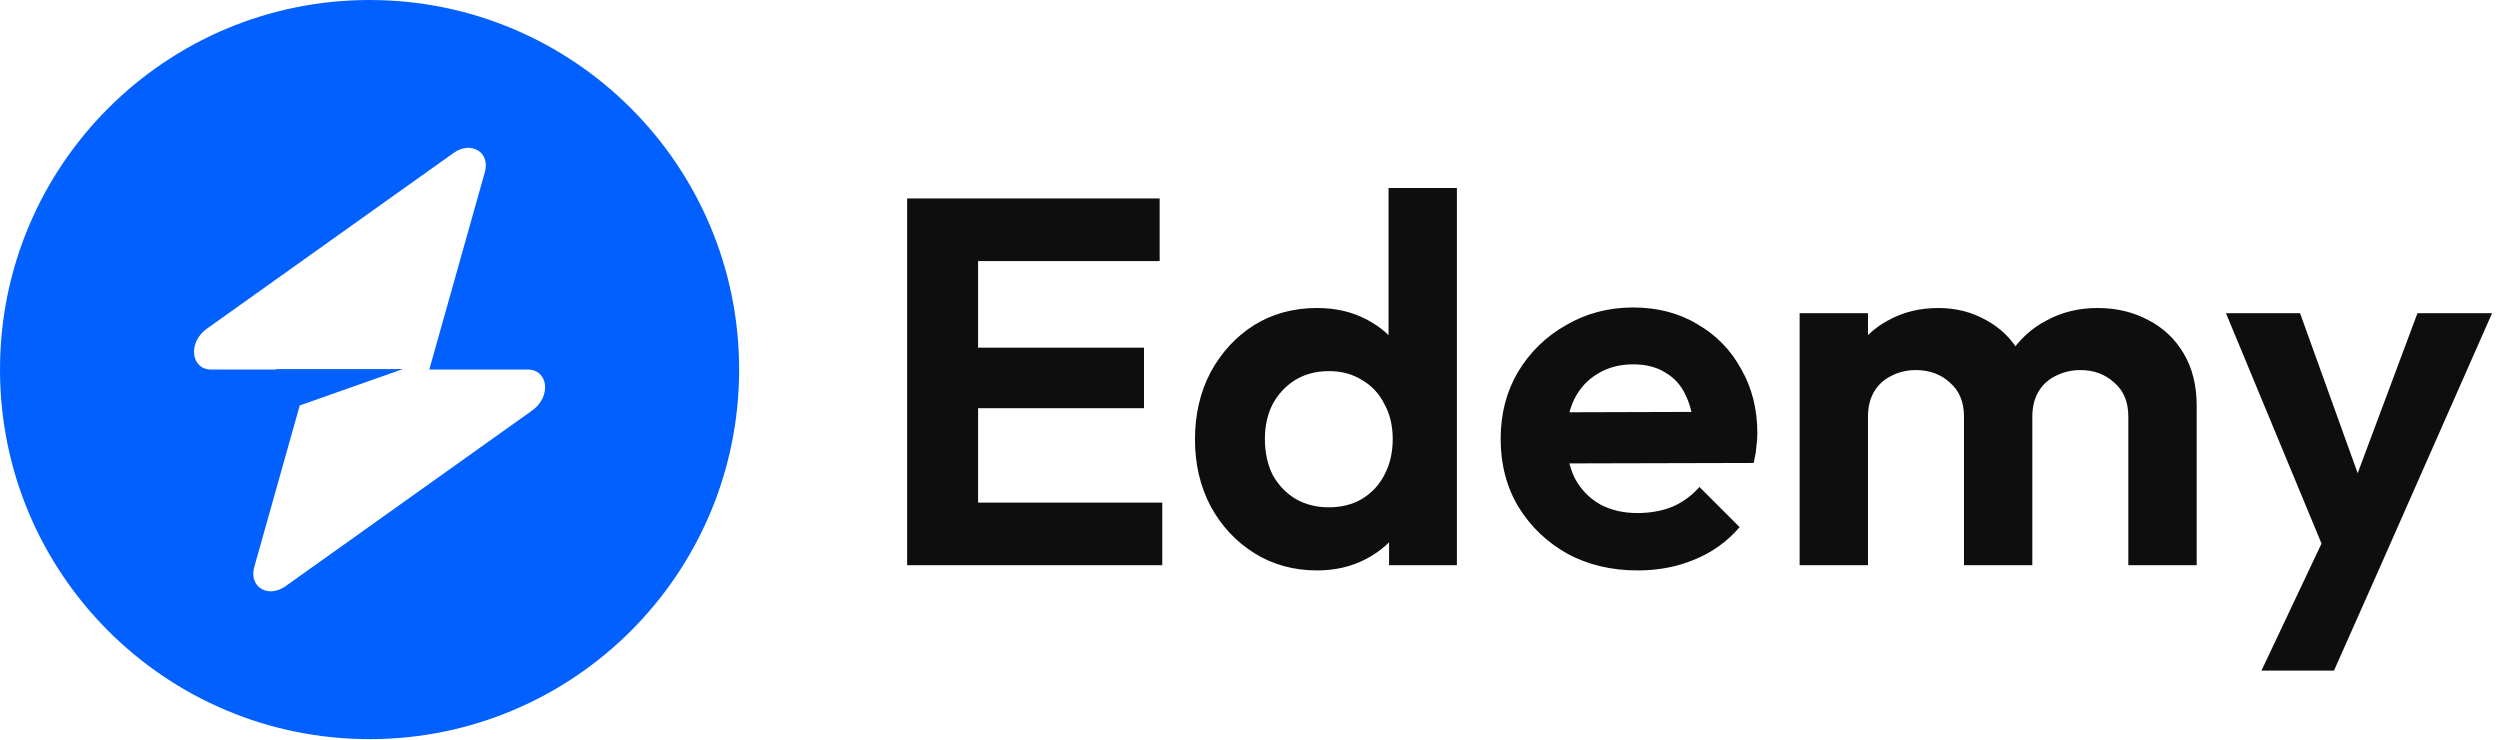
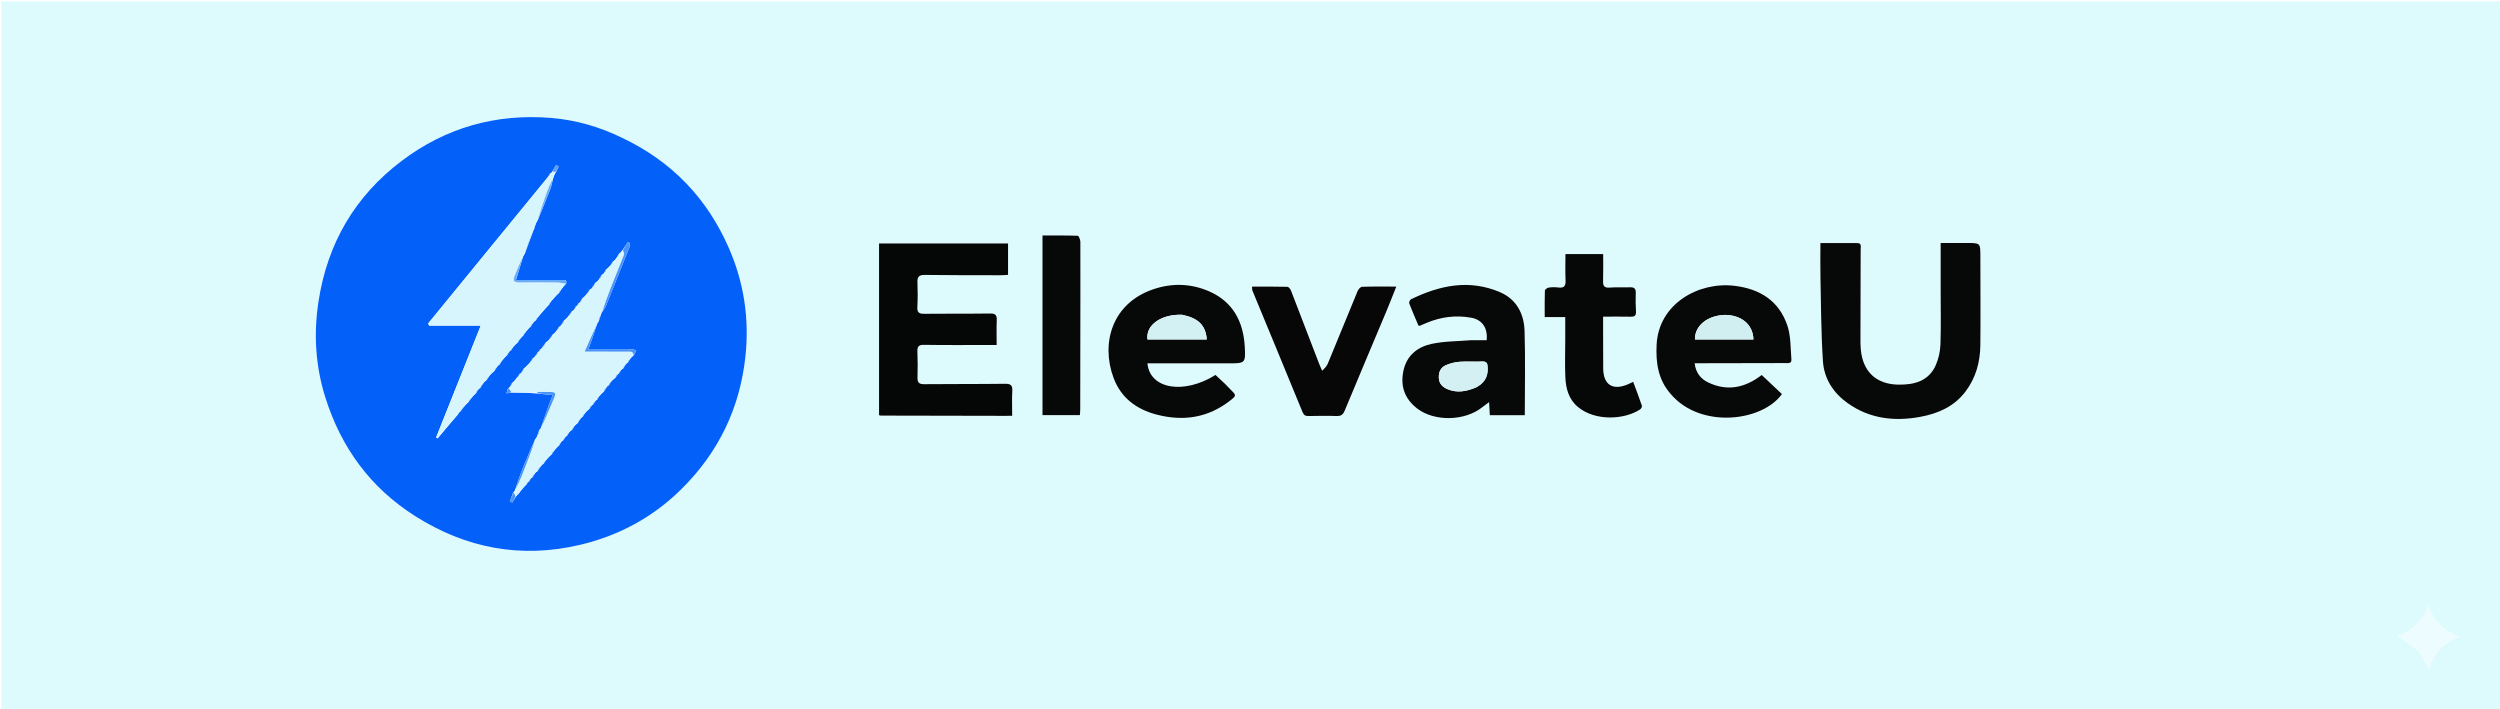
- <svg xmlns="http://www.w3.org/2000/svg" width="115" height="34" viewBox="0 0 115 34" fill="none">
-   <path fill-rule="evenodd" clip-rule="evenodd" d="M17 34C26.389 34 34 26.389 34 17C34 7.611 26.389 0 17 0C7.611 0 0 7.611 0 17C0 26.389 7.611 34 17 34ZM22.303 7.919C22.562 7.002 21.672 6.46 20.859 7.039L9.514 15.121C8.633 15.749 8.771 17 9.722 17H12.71V16.977H18.532L13.788 18.651L11.697 26.081C11.438 26.998 12.328 27.54 13.141 26.961L24.486 18.879C25.367 18.251 25.229 17 24.278 17H19.747L22.303 7.919Z" fill="#0260FF" />
-   <path d="M41.728 26V9.128H44.992V26H41.728ZM44.128 26V23.12H53.464V26H44.128ZM44.128 18.776V15.992H52.624V18.776H44.128ZM44.128 12.008V9.128H53.344V12.008H44.128ZM60.585 26.24C59.513 26.24 58.553 25.976 57.705 25.448C56.857 24.92 56.185 24.2 55.689 23.288C55.209 22.376 54.969 21.352 54.969 20.216C54.969 19.064 55.209 18.032 55.689 17.12C56.185 16.208 56.849 15.488 57.681 14.96C58.529 14.432 59.497 14.168 60.585 14.168C61.417 14.168 62.161 14.336 62.817 14.672C63.489 15.008 64.025 15.48 64.425 16.088C64.841 16.68 65.065 17.352 65.097 18.104V22.232C65.065 22.984 64.849 23.664 64.449 24.272C64.049 24.88 63.513 25.36 62.841 25.712C62.169 26.064 61.417 26.24 60.585 26.24ZM61.113 23.336C61.705 23.336 62.217 23.208 62.649 22.952C63.097 22.68 63.441 22.312 63.681 21.848C63.937 21.368 64.065 20.816 64.065 20.192C64.065 19.584 63.937 19.048 63.681 18.584C63.441 18.104 63.097 17.736 62.649 17.48C62.217 17.208 61.713 17.072 61.137 17.072C60.545 17.072 60.025 17.208 59.577 17.48C59.145 17.752 58.801 18.12 58.545 18.584C58.305 19.048 58.185 19.584 58.185 20.192C58.185 20.816 58.305 21.368 58.545 21.848C58.801 22.312 59.153 22.68 59.601 22.952C60.049 23.208 60.553 23.336 61.113 23.336ZM67.017 26H63.897V22.88L64.401 20.048L63.873 17.264V8.648H67.017V26ZM75.342 26.24C74.126 26.24 73.046 25.984 72.102 25.472C71.158 24.944 70.406 24.224 69.846 23.312C69.302 22.4 69.03 21.36 69.03 20.192C69.03 19.04 69.294 18.016 69.822 17.12C70.366 16.208 71.102 15.488 72.03 14.96C72.958 14.416 73.99 14.144 75.126 14.144C76.246 14.144 77.23 14.4 78.078 14.912C78.942 15.408 79.614 16.096 80.094 16.976C80.59 17.84 80.838 18.824 80.838 19.928C80.838 20.136 80.822 20.352 80.79 20.576C80.774 20.784 80.734 21.024 80.67 21.296L70.926 21.32V18.968L79.206 18.944L77.934 19.928C77.902 19.24 77.774 18.664 77.55 18.2C77.342 17.736 77.03 17.384 76.614 17.144C76.214 16.888 75.718 16.76 75.126 16.76C74.502 16.76 73.958 16.904 73.494 17.192C73.03 17.464 72.67 17.856 72.414 18.368C72.174 18.864 72.054 19.456 72.054 20.144C72.054 20.848 72.182 21.464 72.438 21.992C72.71 22.504 73.094 22.904 73.59 23.192C74.086 23.464 74.662 23.6 75.318 23.6C75.91 23.6 76.446 23.504 76.926 23.312C77.406 23.104 77.822 22.8 78.174 22.4L80.022 24.248C79.462 24.904 78.774 25.4 77.958 25.736C77.158 26.072 76.286 26.24 75.342 26.24ZM82.783 26V14.408H85.927V26H82.783ZM90.343 26V19.16C90.343 18.488 90.127 17.968 89.695 17.6C89.279 17.216 88.759 17.024 88.135 17.024C87.719 17.024 87.343 17.112 87.007 17.288C86.671 17.448 86.407 17.688 86.215 18.008C86.023 18.328 85.927 18.712 85.927 19.16L84.703 18.56C84.703 17.664 84.895 16.888 85.279 16.232C85.679 15.576 86.215 15.072 86.887 14.72C87.559 14.352 88.319 14.168 89.167 14.168C89.967 14.168 90.695 14.352 91.351 14.72C92.007 15.072 92.527 15.576 92.911 16.232C93.295 16.872 93.487 17.648 93.487 18.56V26H90.343ZM97.903 26V19.16C97.903 18.488 97.687 17.968 97.255 17.6C96.839 17.216 96.319 17.024 95.695 17.024C95.295 17.024 94.919 17.112 94.567 17.288C94.231 17.448 93.967 17.688 93.775 18.008C93.583 18.328 93.487 18.712 93.487 19.16L91.687 18.728C91.751 17.8 91.999 17 92.431 16.328C92.863 15.64 93.431 15.112 94.135 14.744C94.839 14.36 95.623 14.168 96.487 14.168C97.351 14.168 98.127 14.352 98.815 14.72C99.503 15.072 100.047 15.584 100.447 16.256C100.847 16.928 101.047 17.728 101.047 18.656V26H97.903ZM107.243 26.096L102.395 14.408H105.803L109.019 23.336H107.867L111.203 14.408H114.635L109.475 26.096H107.243ZM104.027 30.848L107.555 23.384L109.475 26.096L107.363 30.848H104.027Z" fill="#0E0E0E" />
+ <svg xmlns="http://www.w3.org/2000/svg" version="1.1" id="Layer_1" x="0px" y="0px" width="100%" viewBox="0 0 1920 544" enable-background="new 0 0 1920 544" xml:space="preserve">
+   <path fill="#DDFAFD" opacity="1" stroke="none" d=" M1400,545   C933.333,545 467.167,545 1,545   C1,363.667 1,182.333 1,1   C641,1 1281,1 1921,1   C1921,182.333 1921,363.667 1921,545   C1747.5,545 1574,545 1400,545  M477.732,105.834   C460.53,97.37 442.267,92.123 423.29,90.566   C380.991,87.095 342.391,97.933 308.45,123.586   C272.539,150.728 251.485,186.869 244.615,231.426   C240.737,256.571 242.281,281.274 249.914,305.436   C262.06,343.885 284.588,374.713 318.899,396.413   C357.998,421.141 400.086,429.136 445.388,418.459   C475.047,411.469 500.967,397.548 522.755,376.21   C551.792,347.772 568.485,313.167 572.595,272.82   C575.477,244.526 571.324,217.008 559.927,190.831   C543.26,152.55 516.23,124.127 477.732,105.834  M766.422,319.358   C770,319.358 773.577,319.358 777.354,319.358   C777.354,312.363 777.083,306.36 777.444,300.395   C777.708,296.026 776.395,294.681 771.908,294.74   C751.248,295.016 730.581,294.837 709.919,295.049   C706.024,295.089 704.526,293.978 704.652,289.995   C704.863,283.337 704.822,276.66 704.581,270.002   C704.443,266.194 705.483,264.777 709.641,264.841   C726.301,265.099 742.968,264.953 759.632,264.956   C761.409,264.957 763.185,264.956 765.444,264.956   C765.444,258.177 765.257,252.034 765.512,245.909   C765.672,242.068 764.568,240.709 760.479,240.768   C743.652,241.011 726.817,240.77 709.989,240.99   C705.957,241.043 704.29,240.115 704.531,235.785   C704.882,229.471 704.878,223.115 704.601,216.796   C704.408,212.392 705.992,211.089 710.357,211.148   C729.684,211.409 749.017,211.355 768.347,211.386   C770.283,211.39 772.22,211.198 774.184,211.095   C774.184,202.786 774.184,195.031 774.184,186.961   C741.02,186.961 708.143,186.961 675.112,186.961   C675.112,231.19 675.112,275.059 675.112,318.823   C675.823,319.018 676.14,319.18 676.457,319.181   C706.119,319.25 735.781,319.307 766.422,319.358  M1490.423,223.5   C1490.422,237.158 1490.746,250.829 1490.259,264.47   C1490.069,269.812 1488.861,275.439 1486.723,280.327   C1481.257,292.817 1470,295.603 1457.789,295.388   C1440.841,295.089 1430.607,285.29 1429.112,268.414   C1428.76,264.442 1428.844,260.425 1428.851,256.429   C1428.889,234.776 1428.985,213.122 1428.997,191.468   C1428.998,189.519 1429.953,186.7 1426.398,186.679   C1417.105,186.623 1407.812,186.66 1398.075,186.66   C1398.075,195.947 1397.916,204.592 1398.107,213.229   C1398.581,234.666 1398.585,256.141 1400.016,277.518   C1400.904,290.778 1407.924,301.694 1418.851,309.509   C1435.874,321.685 1454.988,323.847 1475.026,320.095   C1488.587,317.556 1500.765,312.214 1509.426,300.814   C1517.483,290.21 1520.793,277.954 1520.922,264.9   C1521.145,242.249 1520.935,219.594 1520.931,196.94   C1520.929,186.577 1520.956,186.588 1510.374,186.625   C1503.797,186.648 1497.219,186.629 1490.423,186.629   C1490.423,199.202 1490.423,210.851 1490.423,223.5  M940.252,294.241   C937.968,292.116 935.683,289.992 933.494,287.956   C909.199,303.153 883.056,298.879 881.234,279.036   C883.235,279.036 885.185,279.035 887.135,279.036   C905.967,279.046 924.8,279.08 943.632,279.057   C956.294,279.042 956.695,278.983 955.99,266.289   C954.916,246.946 946.846,231.575 928.308,223.611   C914.521,217.689 900.226,217.281 885.891,222.091   C853.948,232.811 845.298,263.673 855.241,290.289   C860.945,305.556 872.743,314.359 888.341,318.424   C908.891,323.78 927.836,320.869 944.778,307.637   C949.73,303.769 949.615,303.639 944.941,299.027   C943.52,297.625 942.152,296.168 940.252,294.241  M1283.444,303.054   C1305.981,329.489 1353.268,323.894 1368.536,302.658   C1363.365,297.775 1358.136,292.837 1353.005,287.992   C1339.866,298.096 1326.279,300.603 1311.861,293.701   C1306.354,291.064 1302.308,286.392 1301.503,278.97   C1304.149,278.97 1306.262,278.973 1308.375,278.969   C1329.19,278.935 1350.006,278.914 1370.821,278.844   C1373.012,278.836 1376.125,279.558 1375.801,275.833   C1375.056,267.271 1375.433,258.261 1372.786,250.286   C1366.431,231.147 1351.812,221.865 1332.034,219.491   C1304.459,216.18 1273.803,233.315 1272.269,264.762   C1271.596,278.55 1273.364,291.637 1283.444,303.054  M1129.479,261.261   C1119.402,262.128 1109.105,261.992 1099.308,264.135   C1088.859,266.42 1080.614,272.714 1077.976,284.105   C1075.187,296.148 1078.584,306.187 1088.363,313.727   C1101.667,323.985 1125.134,323.407 1138.334,312.784   C1139.771,311.628 1141.286,310.57 1143.618,308.83   C1143.852,313.075 1144.01,315.96 1144.172,318.889   C1153.504,318.889 1162.408,318.889 1171.048,318.889   C1171.048,297.039 1171.523,275.578 1170.872,254.151   C1170.476,241.108 1164.713,229.898 1152.237,224.495   C1128.638,214.276 1105.76,219.012 1083.609,229.87   C1082.801,230.266 1081.971,232.233 1082.279,233.034   C1084.516,238.857 1087.042,244.568 1089.37,250.06   C1090.017,250.174 1090.21,250.274 1090.339,250.221   C1092.157,249.465 1093.962,248.677 1095.78,247.919   C1106.797,243.325 1118.217,241.885 1129.961,244.027   C1138.335,245.554 1142.735,251.94 1141.743,261.261   C1138.04,261.261 1134.255,261.261 1129.479,261.261  M1015.214,284.378   C1014.506,282.7 1013.75,281.04 1013.097,279.341   C1005.906,260.608 998.759,241.857 991.487,223.155   C991.022,221.96 989.648,220.284 988.661,220.259   C979.735,220.033 970.801,220.127 961.555,220.127   C961.677,221.586 961.55,222.448 961.836,223.14   C974.671,254.232 987.596,285.287 1000.31,316.428   C1001.366,319.014 1002.628,319.551 1005.051,319.51   C1012.212,319.387 1019.384,319.248 1026.537,319.509   C1029.934,319.632 1031.474,318.413 1032.752,315.334   C1043.379,289.732 1054.204,264.212 1064.923,238.647   C1067.382,232.783 1069.663,226.843 1072.363,220.094   C1062.981,220.094 1054.534,219.955 1046.101,220.248   C1044.881,220.29 1043.212,222.183 1042.629,223.585   C1034.935,242.108 1027.447,260.718 1019.755,279.242   C1018.864,281.387 1017.062,283.154 1015.214,284.378  M1202.101,261.501   C1202.095,270.824 1201.764,280.161 1202.178,289.466   C1202.568,298.219 1204.547,306.482 1211.88,312.584   C1225.081,323.568 1247.482,322.433 1259.663,314.39   C1260.424,313.888 1261.234,312.334 1260.992,311.619   C1258.938,305.562 1256.644,299.586 1254.295,293.245   C1252.401,294.13 1251.113,294.803 1249.773,295.345   C1238.247,300.005 1231.311,295.292 1231.265,282.781   C1231.233,274.29 1231.213,265.8 1231.196,257.309   C1231.187,252.714 1231.194,248.119 1231.194,243.195   C1238.735,243.195 1245.53,243.103 1252.32,243.238   C1255.214,243.296 1256.614,242.542 1256.431,239.317   C1256.159,234.502 1256.103,229.659 1256.269,224.839   C1256.386,221.415 1254.831,220.533 1251.75,220.636   C1246.594,220.807 1241.406,220.446 1236.276,220.86   C1232.189,221.189 1231.04,219.717 1231.17,215.842   C1231.402,208.904 1231.235,201.952 1231.235,195.119   C1221.185,195.119 1211.848,195.119 1202.257,195.119   C1202.257,202.176 1202.03,208.664 1202.338,215.127   C1202.54,219.344 1201.489,221.414 1196.866,220.796   C1194.413,220.469 1191.845,220.5 1189.398,220.854   C1188.288,221.015 1186.497,222.324 1186.465,223.165   C1186.221,229.736 1186.33,236.321 1186.33,243.503   C1191.979,243.503 1196.871,243.503 1202.108,243.503   C1202.108,249.579 1202.108,255.04 1202.101,261.501  M800.628,207.5   C800.628,244.568 800.628,281.636 800.628,318.841   C810.569,318.841 819.824,318.841 829.323,318.841   C829.444,317.217 829.623,315.918 829.626,314.619   C829.661,299.466 829.664,284.313 829.686,269.161   C829.726,241.351 829.806,213.541 829.727,185.731   C829.722,184.105 828.494,181.097 827.749,181.069   C818.848,180.742 809.931,180.858 800.627,180.858   C800.627,189.882 800.627,198.191 800.628,207.5  M1858.039,500.54   C1860.349,504.578 1862.659,508.617 1865.457,513.507   C1869.403,501.038 1877.074,493.186 1889.016,488.954   C1876.914,484.841 1869.226,476.849 1864.964,464.971   C1860.813,477.095 1852.846,484.663 1841.706,488.353   C1847.126,492.352 1852.329,496.191 1858.039,500.54  z" />
+   <path fill="#0361FA" opacity="1" stroke="none" d=" M478.072,105.991   C516.23,124.127 543.26,152.55 559.927,190.831   C571.324,217.008 575.477,244.526 572.595,272.82   C568.485,313.167 551.792,347.772 522.755,376.21   C500.967,397.548 475.047,411.469 445.388,418.459   C400.086,429.136 357.998,421.141 318.899,396.413   C284.588,374.713 262.06,343.885 249.914,305.436   C242.281,281.274 240.737,256.571 244.615,231.426   C251.485,186.869 272.539,150.728 308.45,123.586   C342.391,97.933 380.991,87.095 423.29,90.566   C442.267,92.123 460.53,97.37 478.072,105.991  M443,235   C443,235 442.963,234.973 442.302,235.058   C441.926,235.778 441.549,236.497 440.957,237.724   C440.589,238.121 440.221,238.517 439.178,238.999   C438.172,240.4 437.166,241.801 435.82,243.698   C435.174,244.443 434.528,245.187 433.209,246.003   C432.426,247.254 431.644,248.506 430.563,250.168   C430.35,250.432 430.138,250.696 429.245,251.048   C428.569,252.114 427.892,253.18 426.853,254.711   C426.214,255.462 425.574,256.213 424.266,257.039   C423.454,258.253 422.642,259.467 421.446,261.153   C420.887,261.726 420.329,262.3 419.112,262.974   C418.015,264.537 416.918,266.1 415.597,267.969   C415.597,267.969 415.301,268.205 414.693,268.339   C414.453,268.879 414.212,269.419 414,270   C414,270 413.956,269.975 413.277,270.034   C412.474,271.279 411.671,272.524 410.547,274.167   C410.32,274.422 410.094,274.677 409.195,275.027   C408.52,276.086 407.844,277.145 406.763,278.689   C405.479,280.11 404.195,281.53 402.237,283.029   C401.438,284.277 400.64,285.525 399.844,286.86   C399.844,286.86 399.757,286.856 399.106,286.98   C398.445,288.025 397.783,289.07 397.018,290.029   C397.018,290.029 397.118,290.107 396.588,290.247   C396.443,290.565 396.297,290.883 395.769,291.654   C395.166,292.428 394.563,293.201 393.257,294.05   C392.625,295.159 391.993,296.268 391.183,297.704   C391.183,297.704 390.904,297.951 390.232,298.039   C389.781,299.378 389.331,300.718 388.881,302.057   C390.263,301.887 391.645,301.717 393.958,301.519   C399.963,301.542 405.968,301.564 412.471,302.275   C416.196,302.614 419.921,302.952 424.422,303.362   C423.325,306.293 422.393,308.71 421.514,311.146   C419.444,316.878 417.4,322.62 415.27,328.906   C415.127,329.245 414.983,329.583 414.16,330.073   C413.528,331.816 412.895,333.559 412.127,335.844   C411.984,336.188 411.842,336.532 411.063,337.103   C408.014,344.204 404.832,351.253 401.955,358.422   C399.58,364.339 397.564,370.399 395.29,376.934   C395.132,377.26 394.973,377.586 394.131,378.1   C393.281,380.434 392.43,382.767 391.58,385.101   C392.188,385.383 392.796,385.666 393.404,385.949   C394.326,384.445 395.248,382.941 396.563,380.953   C397.11,380.328 397.658,379.702 398.631,378.916   C398.899,378.728 399.044,378.471 399.469,377.621   C400.95,375.726 402.431,373.831 404.588,371.898   C404.973,371.193 405.359,370.488 405.91,369.901   C405.91,369.901 405.777,369.748 406.479,369.807   C407.003,368.891 407.527,367.975 408.004,366.999   C408.004,366.999 408.064,367.048 408.749,366.974   C409.444,365.914 410.138,364.854 411.019,363.271   C411.388,362.873 411.758,362.476 412.791,361.999   C413.589,360.782 414.386,359.566 415.54,357.864   C416.052,357.259 416.563,356.653 417.712,355.969   C418.131,355.297 418.55,354.625 419.337,353.428   C420.592,351.971 421.848,350.514 423.779,348.968   C424.473,347.92 425.168,346.872 426.252,345.346   C427.172,344.233 428.092,343.12 429.675,341.918   C430.061,341.21 430.448,340.502 431.052,339.278   C431.447,338.895 431.841,338.512 432.842,338.003   C433.225,337.33 433.608,336.658 434.258,335.605   C434.431,335.348 434.619,335.103 435.533,334.846   C435.912,334.11 436.292,333.374 437.013,332.155   C437.674,331.436 438.336,330.717 439.662,329.944   C440.063,329.238 440.464,328.531 441.117,327.277   C441.776,326.537 442.435,325.797 443.779,324.956   C444.432,323.869 445.085,322.782 446.033,321.251   C446.386,320.85 446.739,320.45 447.731,319.943   C448.123,319.255 448.516,318.568 449.224,317.331   C450.188,316.244 451.152,315.158 452.79,313.976   C453.456,312.922 454.122,311.868 454.991,310.942   C454.991,310.942 454.803,310.793 455.49,310.829   C456.029,309.946 456.569,309.064 457.419,307.792   C457.634,307.539 457.851,307.288 458.723,306.942   C459.102,306.235 459.481,305.529 460.189,304.293   C461.142,303.204 462.095,302.116 463.726,300.948   C464.526,299.694 465.325,298.44 466.361,296.749   C466.551,296.473 466.777,296.232 467.692,295.932   C468.09,295.24 468.489,294.547 469.137,293.276   C470.145,292.216 471.152,291.155 472.827,289.991   C473.483,288.934 474.14,287.877 474.997,286.958   C474.997,286.958 474.81,286.802 475.522,286.824   C475.907,286.096 476.291,285.369 476.964,284.194   C477.326,283.806 477.688,283.417 478.745,282.946   C479.408,281.86 480.072,280.773 480.96,279.302   C481.121,279.052 481.313,278.826 482.239,278.6   C482.774,277.668 483.308,276.736 484.177,275.304   C484.831,274.557 485.484,273.81 486.814,272.829   C487.437,271.623 488.059,270.418 488.682,269.212   C487.497,268.833 486.316,268.141 485.127,268.126   C477.473,268.033 469.817,268.089 462.161,268.094   C458.938,268.096 455.715,268.094 451.892,268.094   C452.655,266.018 453.055,264.965 453.429,263.902   C455.114,259.114 456.792,254.323 458.55,248.895   C458.745,248.286 458.94,247.677 459.823,246.921   C460.428,245.156 461.033,243.392 461.719,240.983   C461.917,240.367 462.115,239.751 462.966,238.961   C463.738,237.713 464.709,236.544 465.251,235.202   C471.319,220.166 477.338,205.109 483.302,190.031   C483.707,189.007 483.561,187.766 483.671,186.625   C483.171,186.412 482.671,186.199 482.171,185.986   C480.802,188.022 479.433,190.059 477.69,192.569   C477.091,193.358 476.492,194.146 475.212,195.021   C474.537,196.089 473.861,197.157 472.982,198.783   C472.349,199.54 471.716,200.298 470.4,201.112   C470.011,201.835 469.622,202.558 468.867,203.785   C467.903,204.853 466.939,205.92 465.31,207.04   C464.832,207.955 464.354,208.869 463.543,210.182   C463.293,210.421 463.043,210.659 462.132,210.996   C461.375,212.25 460.617,213.504 459.511,215.237   C458.998,215.819 458.485,216.401 457.279,217.03   C456.156,218.648 455.033,220.265 453.962,221.972   C453.962,221.972 453.874,221.916 453.2,222.001   C452.171,223.383 451.142,224.765 449.851,226.685   C449.203,227.44 448.555,228.195 447.233,229.028   C446.432,230.269 445.63,231.509 444.834,232.842   C444.834,232.842 444.742,232.852 444.141,232.977   C443.752,233.639 443.362,234.301 443,235  M355.401,313.497   C356.623,312.018 357.845,310.539 359.732,308.959   C360.421,307.918 361.11,306.876 362.279,305.436   C363.201,304.304 364.123,303.173 365.685,301.935   C366.059,301.236 366.432,300.537 367.099,299.371   C367.47,298.969 367.841,298.566 368.859,298.016   C369.642,296.752 370.425,295.489 371.612,293.818   C372.09,293.226 372.568,292.634 373.718,291.964   C374.403,290.915 375.088,289.866 376.157,288.32   C377.128,287.234 378.099,286.148 379.736,284.945   C380.393,283.889 381.051,282.832 382.056,281.351   C382.416,280.938 382.776,280.525 383.756,279.976   C384.144,279.292 384.531,278.609 385.274,277.391   C386.464,275.869 387.654,274.348 389.521,272.809   C390.053,271.911 390.585,271.012 391.453,269.778   C391.668,269.544 391.856,269.29 392.656,268.913   C393.052,268.231 393.448,267.549 394.235,266.379   C395.189,265.28 396.142,264.181 397.755,262.956   C398.412,261.901 399.07,260.846 400.162,259.449   C400.483,259.001 400.804,258.554 401.788,257.996   C402.455,256.94 403.121,255.885 404.247,254.41   C405.147,253.254 406.046,252.099 407.606,250.894   C408.137,250.002 408.669,249.109 409.586,247.793   C410.068,247.206 410.551,246.618 411.677,245.965   C412.081,245.277 412.485,244.589 413.348,243.43   C415.933,240.316 418.517,237.201 421.726,233.96   C422.121,233.281 422.517,232.601 423.298,231.377   C425.157,229.206 427.017,227.035 429.55,224.841   C429.923,224.146 430.296,223.45 431.087,222.246   C432.134,220.839 433.181,219.433 434.898,217.891   C435.044,215.131 435.045,215.055 431.548,215.043   C419.971,215.006 408.393,215.029 396.242,215.029   C398.293,208.34 399.924,203.024 401.756,197.088   C402.005,196.487 402.255,195.886 403.062,194.93   C405.197,189.176 407.332,183.421 409.622,177.118   C409.691,176.743 409.76,176.369 410.367,175.759   C410.635,174.842 410.903,173.925 411.323,172.365   C411.72,171.342 412.117,170.318 413.086,168.963   C416.338,160.888 419.657,152.84 422.8,144.723   C423.663,142.495 424,140.064 424.812,137.011   C425.374,135.346 425.936,133.681 427.153,131.938   C427.78,130.579 428.407,129.22 429.034,127.861   C428.386,127.507 427.739,127.153 427.091,126.799   C426.04,128.498 424.989,130.197 423.729,132.34   C423.579,132.636 423.379,132.894 422.437,133.135   C422.061,133.851 421.684,134.568 420.896,135.804   C390.196,173.358 359.496,210.913 328.796,248.467   C329.062,249 329.327,249.534 329.593,250.067   C342.392,250.067 355.191,250.067 369.212,250.067   C357.455,279.527 346.192,307.749 334.929,335.971   C335.316,336.202 335.704,336.432 336.091,336.662   C341.225,330.53 346.36,324.399 351.887,318.095   C352.129,317.899 352.243,317.646 352.485,316.895   C352.698,316.632 352.912,316.369 353.748,316   C354.158,315.325 354.567,314.651 355.401,313.497  z" />
+   <path fill="#050606" opacity="1" stroke="none" d=" M765.933,319.361   C735.781,319.307 706.119,319.25 676.457,319.181   C676.14,319.18 675.823,319.018 675.112,318.823   C675.112,275.059 675.112,231.19 675.112,186.961   C708.143,186.961 741.02,186.961 774.184,186.961   C774.184,195.031 774.184,202.786 774.184,211.095   C772.22,211.198 770.283,211.39 768.347,211.386   C749.017,211.355 729.684,211.409 710.357,211.148   C705.992,211.089 704.408,212.392 704.601,216.796   C704.878,223.115 704.882,229.471 704.531,235.785   C704.29,240.115 705.957,241.043 709.989,240.99   C726.817,240.77 743.652,241.011 760.479,240.768   C764.568,240.709 765.672,242.068 765.512,245.909   C765.257,252.034 765.444,258.177 765.444,264.956   C763.185,264.956 761.409,264.957 759.632,264.956   C742.968,264.953 726.301,265.099 709.641,264.841   C705.483,264.777 704.443,266.194 704.581,270.002   C704.822,276.66 704.863,283.337 704.652,289.995   C704.526,293.978 706.024,295.089 709.919,295.049   C730.581,294.837 751.248,295.016 771.908,294.74   C776.395,294.681 777.708,296.026 777.444,300.395   C777.083,306.36 777.354,312.363 777.354,319.358   C773.577,319.358 770,319.358 765.933,319.361  z" />
+   <path fill="#070808" opacity="1" stroke="none" d=" M1490.423,223   C1490.423,210.851 1490.423,199.202 1490.423,186.629   C1497.219,186.629 1503.797,186.648 1510.374,186.625   C1520.956,186.588 1520.929,186.577 1520.931,196.94   C1520.935,219.594 1521.145,242.249 1520.922,264.9   C1520.793,277.954 1517.483,290.21 1509.426,300.814   C1500.765,312.214 1488.587,317.556 1475.026,320.095   C1454.988,323.847 1435.874,321.685 1418.851,309.509   C1407.924,301.694 1400.904,290.778 1400.016,277.518   C1398.585,256.141 1398.581,234.666 1398.107,213.229   C1397.916,204.592 1398.075,195.947 1398.075,186.66   C1407.812,186.66 1417.105,186.623 1426.398,186.679   C1429.953,186.7 1428.998,189.519 1428.997,191.468   C1428.985,213.122 1428.889,234.776 1428.851,256.429   C1428.844,260.425 1428.76,264.442 1429.112,268.414   C1430.607,285.29 1440.841,295.089 1457.789,295.388   C1470,295.603 1481.257,292.817 1486.723,280.327   C1488.861,275.439 1490.069,269.812 1490.259,264.47   C1490.746,250.829 1490.422,237.158 1490.423,223  z" />
+   <path fill="#070808" opacity="1" stroke="none" d=" M940.506,294.488   C942.152,296.168 943.52,297.625 944.941,299.027   C949.615,303.639 949.73,303.769 944.778,307.637   C927.836,320.869 908.891,323.78 888.341,318.424   C872.743,314.359 860.945,305.556 855.241,290.289   C845.298,263.673 853.948,232.811 885.891,222.091   C900.226,217.281 914.521,217.689 928.308,223.611   C946.846,231.575 954.916,246.946 955.99,266.289   C956.695,278.983 956.294,279.042 943.632,279.057   C924.8,279.08 905.967,279.046 887.135,279.036   C885.185,279.035 883.235,279.036 881.234,279.036   C883.056,298.879 909.199,303.153 933.494,287.956   C935.683,289.992 937.968,292.116 940.506,294.488  M907.687,241.74   C891.72,241.146 879.731,249.779 881.27,260.713   C896.439,260.713 911.602,260.713 926.806,260.713   C925.964,249.893 920.458,244.348 907.687,241.74  z" />
+   <path fill="#070808" opacity="1" stroke="none" d=" M1283.25,302.756   C1273.364,291.637 1271.596,278.55 1272.269,264.762   C1273.803,233.315 1304.459,216.18 1332.034,219.491   C1351.812,221.865 1366.431,231.147 1372.786,250.286   C1375.433,258.261 1375.056,267.271 1375.801,275.833   C1376.125,279.558 1373.012,278.836 1370.821,278.844   C1350.006,278.914 1329.19,278.935 1308.375,278.969   C1306.262,278.973 1304.149,278.97 1301.503,278.97   C1302.308,286.392 1306.354,291.064 1311.861,293.701   C1326.279,300.603 1339.866,298.096 1353.005,287.992   C1358.136,292.837 1363.365,297.775 1368.536,302.658   C1353.268,323.894 1305.981,329.489 1283.25,302.756  M1324.467,241.848   C1311.259,242.275 1301.463,250.269 1301.724,260.684   C1316.692,260.684 1331.663,260.684 1346.647,260.684   C1346.214,248.39 1336.474,241.891 1324.467,241.848  z" />
+   <path fill="#070808" opacity="1" stroke="none" d=" M1129.975,261.261   C1134.255,261.261 1138.04,261.261 1141.743,261.261   C1142.735,251.94 1138.335,245.554 1129.961,244.027   C1118.217,241.885 1106.797,243.325 1095.78,247.919   C1093.962,248.677 1092.157,249.465 1090.339,250.221   C1090.21,250.274 1090.017,250.174 1089.37,250.06   C1087.042,244.568 1084.516,238.857 1082.279,233.034   C1081.971,232.233 1082.801,230.266 1083.609,229.87   C1105.76,219.012 1128.638,214.276 1152.237,224.495   C1164.713,229.898 1170.476,241.108 1170.872,254.151   C1171.523,275.578 1171.048,297.039 1171.048,318.889   C1162.408,318.889 1153.504,318.889 1144.172,318.889   C1144.01,315.96 1143.852,313.075 1143.618,308.83   C1141.286,310.57 1139.771,311.628 1138.334,312.784   C1125.134,323.407 1101.667,323.985 1088.363,313.727   C1078.584,306.187 1075.187,296.148 1077.976,284.105   C1080.614,272.714 1088.859,266.42 1099.308,264.135   C1109.105,261.992 1119.402,262.128 1129.975,261.261  M1133.766,297.433   C1139.72,294.296 1142.829,289.718 1142.56,282.63   C1142.425,279.069 1141.966,277.457 1138.02,277.654   C1132.371,277.937 1126.676,277.435 1121.043,277.849   C1117.503,278.109 1113.862,279.008 1110.59,280.387   C1106.316,282.189 1104.701,286.005 1105.051,290.596   C1105.381,294.934 1108.092,297.397 1111.83,298.943   C1119.087,301.944 1126.158,300.67 1133.766,297.433  z" />
+   <path fill="#070708" opacity="1" stroke="none" d=" M1015.448,284.737   C1017.062,283.154 1018.864,281.387 1019.755,279.242   C1027.447,260.718 1034.935,242.108 1042.629,223.585   C1043.212,222.183 1044.881,220.29 1046.101,220.248   C1054.534,219.955 1062.981,220.094 1072.363,220.094   C1069.663,226.843 1067.382,232.783 1064.923,238.647   C1054.204,264.212 1043.379,289.732 1032.752,315.334   C1031.474,318.413 1029.934,319.632 1026.537,319.509   C1019.384,319.248 1012.212,319.387 1005.051,319.51   C1002.628,319.551 1001.366,319.014 1000.31,316.428   C987.596,285.287 974.671,254.232 961.836,223.14   C961.55,222.448 961.677,221.586 961.555,220.127   C970.801,220.127 979.735,220.033 988.661,220.259   C989.648,220.284 991.022,221.96 991.487,223.155   C998.759,241.857 1005.906,260.608 1013.097,279.341   C1013.75,281.04 1014.506,282.7 1015.448,284.737  z" />
+   <path fill="#060707" opacity="1" stroke="none" d=" M1202.104,261.001   C1202.108,255.04 1202.108,249.579 1202.108,243.503   C1196.871,243.503 1191.979,243.503 1186.33,243.503   C1186.33,236.321 1186.221,229.736 1186.465,223.165   C1186.497,222.324 1188.288,221.015 1189.398,220.854   C1191.845,220.5 1194.413,220.469 1196.866,220.796   C1201.489,221.414 1202.54,219.344 1202.338,215.127   C1202.03,208.664 1202.257,202.176 1202.257,195.119   C1211.848,195.119 1221.185,195.119 1231.235,195.119   C1231.235,201.952 1231.402,208.904 1231.17,215.842   C1231.04,219.717 1232.189,221.189 1236.276,220.86   C1241.406,220.446 1246.594,220.807 1251.75,220.636   C1254.831,220.533 1256.386,221.415 1256.269,224.839   C1256.103,229.659 1256.159,234.502 1256.431,239.317   C1256.614,242.542 1255.214,243.296 1252.32,243.238   C1245.53,243.103 1238.735,243.195 1231.194,243.195   C1231.194,248.119 1231.187,252.714 1231.196,257.309   C1231.213,265.8 1231.233,274.29 1231.265,282.781   C1231.311,295.292 1238.247,300.005 1249.773,295.345   C1251.113,294.803 1252.401,294.13 1254.295,293.245   C1256.644,299.586 1258.938,305.562 1260.992,311.619   C1261.234,312.334 1260.424,313.888 1259.663,314.39   C1247.482,322.433 1225.081,323.568 1211.88,312.584   C1204.547,306.482 1202.568,298.219 1202.178,289.466   C1201.764,280.161 1202.095,270.824 1202.104,261.001  z" />
+   <path fill="#070808" opacity="1" stroke="none" d=" M800.627,207   C800.627,198.191 800.627,189.882 800.627,180.858   C809.931,180.858 818.848,180.742 827.749,181.069   C828.494,181.097 829.722,184.105 829.727,185.731   C829.806,213.541 829.726,241.351 829.686,269.161   C829.664,284.313 829.661,299.466 829.626,314.619   C829.623,315.918 829.444,317.217 829.323,318.841   C819.824,318.841 810.569,318.841 800.628,318.841   C800.628,281.636 800.628,244.568 800.627,207  z" />
+   <path fill="#EDFDFF" opacity="1" stroke="none" d=" M1857.786,500.286   C1852.329,496.191 1847.126,492.352 1841.706,488.353   C1852.846,484.663 1860.813,477.095 1864.964,464.971   C1869.226,476.849 1876.914,484.841 1889.016,488.954   C1877.074,493.186 1869.403,501.038 1865.457,513.507   C1862.659,508.617 1860.349,504.578 1857.786,500.286  z" />
+   <path fill="#D7F5FD" opacity="1" stroke="none" d=" M411.033,246.031   C410.551,246.618 410.068,247.206 409.072,248.047   C408.021,249.182 407.483,250.063 406.946,250.944   C406.046,252.099 405.147,253.254 403.699,254.695   C402.475,256.022 401.8,257.064 401.125,258.106   C400.804,258.554 400.483,259.001 399.629,259.698   C398.429,260.993 397.762,262.038 397.096,263.083   C396.142,264.181 395.189,265.28 393.733,266.692   C392.826,267.675 392.421,268.345 392.016,269.016   C391.856,269.29 391.668,269.544 390.972,270.008   C389.942,271.101 389.393,271.964 388.844,272.826   C387.654,274.348 386.464,275.869 384.782,277.725   C383.906,278.743 383.521,279.428 383.136,280.112   C382.776,280.525 382.416,280.938 381.571,281.654   C380.414,282.992 379.742,284.027 379.07,285.062   C378.099,286.148 377.128,287.234 375.648,288.647   C374.441,289.997 373.743,291.019 373.045,292.042   C372.568,292.634 372.09,293.226 371.074,294.065   C369.761,295.596 368.987,296.88 368.212,298.164   C367.841,298.566 367.47,298.969 366.643,299.673   C365.806,300.664 365.425,301.352 365.044,302.041   C364.123,303.173 363.201,304.304 361.718,305.702   C360.46,306.998 359.764,308.029 359.067,309.06   C357.845,310.539 356.623,312.018 354.865,313.767   C353.927,314.726 353.526,315.415 353.125,316.105   C352.912,316.369 352.698,316.632 352.113,317.148   C351.412,317.618 351.329,317.907 351.494,318.267   C346.36,324.399 341.225,330.53 336.091,336.662   C335.704,336.432 335.316,336.202 334.929,335.971   C346.192,307.749 357.455,279.527 369.212,250.067   C355.191,250.067 342.392,250.067 329.593,250.067   C329.327,249.534 329.062,249 328.796,248.467   C359.496,210.913 390.196,173.358 421.386,135.441   C422.294,134.423 422.711,133.767 423.128,133.112   C423.379,132.894 423.579,132.636 424.261,132.128   C425.362,131.949 425.93,131.982 426.498,132.016   C425.936,133.681 425.374,135.346 424.39,137.524   C422.644,141.206 421.182,144.325 420.025,147.555   C417.44,154.772 415.008,162.045 412.513,169.295   C412.117,170.318 411.72,171.342 410.962,172.77   C410.343,174.115 410.086,175.055 409.829,175.995   C409.76,176.369 409.691,176.743 409.229,177.514   C406.726,183.702 404.615,189.493 402.504,195.284   C402.255,195.886 402.005,196.487 401.34,197.53   C398.98,202.696 397.024,207.416 395.092,212.145   C393.647,215.68 394.989,216.921 398.642,216.878   C408.428,216.763 418.217,216.787 428.002,216.914   C430.082,216.941 432.153,217.638 434.228,218.026   C433.181,219.433 432.134,220.839 430.591,222.587   C429.689,223.574 429.283,224.219 428.877,224.865   C427.017,227.035 425.157,229.206 422.792,231.713   C421.891,232.728 421.496,233.407 421.101,234.087   C418.517,237.201 415.933,240.316 412.808,243.717   C411.856,244.68 411.445,245.355 411.033,246.031  z" />
+   <path fill="#D7F5FD" opacity="1" stroke="none" d=" M458.071,307.039   C457.851,307.288 457.634,307.539 456.953,308.034   C455.926,309.115 455.365,309.954 454.803,310.793   C454.803,310.793 454.991,310.942 454.579,310.969   C453.484,312.02 452.8,313.046 452.117,314.071   C451.152,315.158 450.188,316.244 448.758,317.679   C447.892,318.702 447.492,319.375 447.092,320.049   C446.739,320.45 446.386,320.85 445.578,321.584   C444.447,322.964 443.77,324.01 443.093,325.057   C442.435,325.797 441.776,326.537 440.681,327.613   C439.829,328.633 439.413,329.315 438.997,329.998   C438.336,330.717 437.674,331.436 436.557,332.513   C435.675,333.538 435.249,334.203 434.823,334.869   C434.619,335.103 434.431,335.348 433.808,335.833   C432.984,336.751 432.61,337.44 432.236,338.13   C431.841,338.512 431.447,338.895 430.636,339.618   C429.818,340.642 429.415,341.325 429.012,342.007   C428.092,343.12 427.172,344.233 425.737,345.66   C424.516,347.001 423.81,348.029 423.103,349.056   C421.848,350.514 420.592,351.971 418.837,353.731   C417.916,354.705 417.495,355.376 417.075,356.047   C416.563,356.653 416.052,357.259 415.037,358.128   C413.731,359.621 412.929,360.85 412.128,362.079   C411.758,362.476 411.388,362.873 410.609,363.619   C409.488,364.995 408.776,366.021 408.064,367.048   C408.064,367.048 408.004,366.999 407.726,367.107   C406.891,368.06 406.334,368.904 405.777,369.748   C405.777,369.748 405.91,369.901 405.536,369.928   C404.746,370.616 404.329,371.276 403.912,371.935   C402.431,373.831 400.95,375.726 399.014,377.91   C398.441,378.491 398.323,378.784 398.205,379.077   C397.658,379.702 397.11,380.328 396.051,380.949   C395.297,379.934 395.056,378.923 394.815,377.912   C394.973,377.586 395.132,377.26 395.643,376.5   C397.731,372.117 399.593,368.22 401.174,364.211   C404.756,355.128 408.2,345.991 411.7,336.876   C411.842,336.532 411.984,336.188 412.515,335.448   C413.549,333.342 414.194,331.632 414.84,329.922   C414.983,329.583 415.127,329.245 415.603,328.454   C418.039,323.145 420.202,318.312 422.232,313.424   C428.218,299.008 429.429,301.309 413.819,301.003   C413.208,300.991 412.588,301.383 411.973,301.587   C405.968,301.564 399.963,301.542 393.243,301.313   C391.987,300.054 391.446,299.003 390.904,297.951   C390.904,297.951 391.183,297.704 391.57,297.416   C392.625,296.077 393.292,295.026 393.96,293.974   C394.563,293.201 395.166,292.428 396.223,291.353   C396.823,290.737 396.971,290.422 397.118,290.107   C397.118,290.107 397.018,290.029 397.389,289.997   C398.426,288.928 399.092,287.892 399.757,286.856   C399.757,286.856 399.844,286.86 400.167,286.764   C401.298,285.43 402.105,284.19 402.912,282.951   C404.195,281.53 405.479,280.11 407.286,278.371   C408.495,277.012 409.181,275.972 409.868,274.932   C410.094,274.677 410.32,274.422 411.033,273.925   C412.332,272.447 413.144,271.211 413.956,269.975   C413.956,269.975 414,270 414.279,269.895   C414.806,269.261 415.053,268.733 415.301,268.205   C415.301,268.205 415.597,267.969 416.038,267.785   C417.576,266.025 418.674,264.449 419.771,262.873   C420.329,262.3 420.887,261.726 421.961,260.879   C423.296,259.392 424.115,258.178 424.934,256.964   C425.574,256.213 426.214,255.462 427.354,254.4   C428.545,253.047 429.235,252.003 429.926,250.96   C430.138,250.696 430.35,250.432 431.037,249.918   C432.302,248.423 433.092,247.177 433.883,245.931   C434.528,245.187 435.174,244.443 436.32,243.39   C437.831,241.692 438.842,240.303 439.854,238.913   C440.221,238.517 440.589,238.121 441.378,237.401   C442.187,236.376 442.575,235.675 442.963,234.973   C442.963,234.973 443,235 443.306,234.95   C443.988,234.217 444.365,233.535 444.742,232.852   C444.742,232.852 444.834,232.842 445.155,232.74   C446.286,231.408 447.097,230.179 447.907,228.95   C448.555,228.195 449.203,227.44 450.316,226.367   C451.812,224.671 452.843,223.294 453.874,221.916   C453.874,221.916 453.962,221.972 454.264,221.86   C455.701,220.159 456.836,218.571 457.972,216.983   C458.485,216.401 458.998,215.819 460.008,214.943   C461.267,213.398 462.03,212.148 462.792,210.897   C463.043,210.659 463.293,210.421 464.022,209.93   C464.992,208.78 465.484,207.883 465.975,206.987   C466.939,205.92 467.903,204.853 469.354,203.448   C470.254,202.425 470.669,201.74 471.083,201.055   C471.716,200.298 472.349,199.54 473.401,198.414   C474.511,197.008 475.202,195.971 475.892,194.934   C476.492,194.146 477.091,193.358 478.235,192.366   C478.937,193.382 479.567,194.783 479.179,195.792   C476.034,203.965 472.639,212.042 469.438,220.195   C466.974,226.473 464.682,232.819 462.313,239.135   C462.115,239.751 461.917,240.367 461.38,241.469   C460.406,243.659 459.771,245.364 459.135,247.069   C458.94,247.677 458.745,248.286 458.227,249.399   C455.114,256.232 452.323,262.56 449.046,269.993   C452.586,269.993 454.375,269.991 456.164,269.993   C464.937,270.004 473.711,270.032 482.485,270.017   C484.608,270.013 486.64,269.982 486.137,273.064   C485.484,273.81 484.831,274.557 483.698,275.64   C482.657,276.859 482.096,277.743 481.535,278.626   C481.313,278.826 481.121,279.052 480.531,279.582   C479.418,280.918 478.734,281.973 478.05,283.029   C477.688,283.417 477.326,283.806 476.537,284.527   C475.676,285.507 475.243,286.154 474.81,286.802   C474.81,286.802 474.997,286.958 474.584,286.976   C473.501,288.027 472.83,289.061 472.159,290.094   C471.152,291.155 470.145,292.216 468.705,293.642   C467.862,294.68 467.451,295.353 467.041,296.026   C466.777,296.232 466.551,296.473 465.92,297.028   C464.668,298.547 463.858,299.787 463.047,301.028   C462.095,302.116 461.142,303.204 459.721,304.643   C458.859,305.675 458.465,306.357 458.071,307.039  z" />
+   <path fill="#6AABFA" opacity="1" stroke="none" d=" M434.563,217.958   C432.153,217.638 430.082,216.941 428.002,216.914   C418.217,216.787 408.428,216.763 398.642,216.878   C394.989,216.921 393.647,215.68 395.092,212.145   C397.024,207.416 398.98,202.696 401.24,197.84   C399.924,203.024 398.293,208.34 396.242,215.029   C408.393,215.029 419.971,215.006 431.548,215.043   C435.045,215.055 435.044,215.131 434.563,217.958  z" />
+   <path fill="#4A94F9" opacity="1" stroke="none" d=" M486.476,272.946   C486.64,269.982 484.608,270.013 482.485,270.017   C473.711,270.032 464.937,270.004 456.164,269.993   C454.375,269.991 452.586,269.993 449.046,269.993   C452.323,262.56 455.114,256.232 458.188,249.718   C456.792,254.323 455.114,259.114 453.429,263.902   C453.055,264.965 452.655,266.018 451.892,268.094   C455.715,268.094 458.938,268.096 462.161,268.094   C469.817,268.089 477.473,268.033 485.127,268.126   C486.316,268.141 487.497,268.833 488.682,269.212   C488.059,270.418 487.437,271.623 486.476,272.946  z" />
+   <path fill="#4A94F9" opacity="1" stroke="none" d=" M462.64,239.048   C464.682,232.819 466.974,226.473 469.438,220.195   C472.639,212.042 476.034,203.965 479.179,195.792   C479.567,194.783 478.937,193.382 478.421,192.129   C479.433,190.059 480.802,188.022 482.171,185.986   C482.671,186.199 483.171,186.412 483.671,186.625   C483.561,187.766 483.707,189.007 483.302,190.031   C477.338,205.109 471.319,220.166 465.251,235.202   C464.709,236.544 463.738,237.713 462.64,239.048  z" />
+   <path fill="#4A94F9" opacity="1" stroke="none" d=" M412.222,301.931   C412.588,301.383 413.208,300.991 413.819,301.003   C429.429,301.309 428.218,299.008 422.232,313.424   C420.202,318.312 418.039,323.145 415.641,328.18   C417.4,322.62 419.444,316.878 421.514,311.146   C422.393,308.71 423.325,306.293 424.422,303.362   C419.921,302.952 416.196,302.614 412.222,301.931  z" />
+   <path fill="#4A94F9" opacity="1" stroke="none" d=" M411.382,336.99   C408.2,345.991 404.756,355.128 401.174,364.211   C399.593,368.22 397.731,372.117 395.692,376.231   C397.564,370.399 399.58,364.339 401.955,358.422   C404.832,351.253 408.014,344.204 411.382,336.99  z" />
+   <path fill="#6AABFA" opacity="1" stroke="none" d=" M412.8,169.129   C415.008,162.045 417.44,154.772 420.025,147.555   C421.182,144.325 422.644,141.206 424.273,137.882   C424,140.064 423.663,142.495 422.8,144.723   C419.657,152.84 416.338,160.888 412.8,169.129  z" />
+   <path fill="#6AABFA" opacity="1" stroke="none" d=" M402.783,195.107   C404.615,189.493 406.726,183.702 409.152,177.789   C407.332,183.421 405.197,189.176 402.783,195.107  z" />
+   <path fill="#4A94F9" opacity="1" stroke="none" d=" M394.473,378.006   C395.056,378.923 395.297,379.934 395.854,381.191   C395.248,382.941 394.326,384.445 393.404,385.949   C392.796,385.666 392.188,385.383 391.58,385.101   C392.43,382.767 393.281,380.434 394.473,378.006  z" />
+   <path fill="#5BA0F7" opacity="1" stroke="none" d=" M426.826,131.977   C425.93,131.982 425.362,131.949 424.366,131.905   C424.989,130.197 426.04,128.498 427.091,126.799   C427.739,127.153 428.386,127.507 429.034,127.861   C428.407,129.22 427.78,130.579 426.826,131.977  z" />
+   <path fill="#4A94F9" opacity="1" stroke="none" d=" M390.568,297.995   C391.446,299.003 391.987,300.054 392.777,301.326   C391.645,301.717 390.263,301.887 388.881,302.057   C389.331,300.718 389.781,299.378 390.568,297.995  z" />
+   <path fill="#4A94F9" opacity="1" stroke="none" d=" M457.626,217.007   C456.836,218.571 455.701,220.159 454.237,221.815   C455.033,220.265 456.156,218.648 457.626,217.007  z" />
+   <path fill="#4A94F9" opacity="1" stroke="none" d=" M419.441,262.924   C418.674,264.449 417.576,266.025 416.151,267.632   C416.918,266.1 418.015,264.537 419.441,262.924  z" />
+   <path fill="#4A94F9" opacity="1" stroke="none" d=" M439.516,238.956   C438.842,240.303 437.831,241.692 436.49,243.142   C437.166,241.801 438.172,240.4 439.516,238.956  z" />
+   <path fill="#4A94F9" opacity="1" stroke="none" d=" M453.537,221.958   C452.843,223.294 451.812,224.671 450.447,226.098   C451.142,224.765 452.171,223.383 453.537,221.958  z" />
+   <path fill="#4A94F9" opacity="1" stroke="none" d=" M459.479,246.995   C459.771,245.364 460.406,243.659 461.34,241.791   C461.033,243.392 460.428,245.156 459.479,246.995  z" />
+   <path fill="#4A94F9" opacity="1" stroke="none" d=" M414.5,329.998   C414.194,331.632 413.549,333.342 412.583,335.177   C412.895,333.559 413.528,331.816 414.5,329.998  z" />
+   <path fill="#4A94F9" opacity="1" stroke="none" d=" M402.574,282.99   C402.105,284.19 401.298,285.43 400.166,286.721   C400.64,285.525 401.438,284.277 402.574,282.99  z" />
+   <path fill="#4A94F9" opacity="1" stroke="none" d=" M413.616,270.005   C413.144,271.211 412.332,272.447 411.194,273.726   C411.671,272.524 412.474,271.279 413.616,270.005  z" />
+   <path fill="#4A94F9" opacity="1" stroke="none" d=" M462.462,210.947   C462.03,212.148 461.267,213.398 460.182,214.703   C460.617,213.504 461.375,212.25 462.462,210.947  z" />
+   <path fill="#4A94F9" opacity="1" stroke="none" d=" M412.46,362.039   C412.929,360.85 413.731,359.621 414.858,358.371   C414.386,359.566 413.589,360.782 412.46,362.039  z" />
+   <path fill="#6AABFA" opacity="1" stroke="none" d=" M368.536,298.09   C368.987,296.88 369.761,295.596 370.871,294.269   C370.425,295.489 369.642,296.752 368.536,298.09  z" />
+   <path fill="#4A94F9" opacity="1" stroke="none" d=" M424.6,257.001   C424.115,258.178 423.296,259.392 422.154,260.643   C422.642,259.467 423.454,258.253 424.6,257.001  z" />
+   <path fill="#4A94F9" opacity="1" stroke="none" d=" M463.387,300.988   C463.858,299.787 464.668,298.547 465.801,297.246   C465.325,298.44 464.526,299.694 463.387,300.988  z" />
+   <path fill="#4A94F9" opacity="1" stroke="none" d=" M447.57,228.989   C447.097,230.179 446.286,231.408 445.152,232.694   C445.63,231.509 446.432,230.269 447.57,228.989  z" />
+   <path fill="#4A94F9" opacity="1" stroke="none" d=" M433.546,245.967   C433.092,247.177 432.302,248.423 431.186,249.713   C431.644,248.506 432.426,247.254 433.546,245.967  z" />
+   <path fill="#4A94F9" opacity="1" stroke="none" d=" M393.608,294.012   C393.292,295.026 392.625,296.077 391.659,297.252   C391.993,296.268 392.625,295.159 393.608,294.012  z" />
+   <path fill="#6AABFA" opacity="1" stroke="none" d=" M359.399,309.01   C359.764,308.029 360.46,306.998 361.478,305.901   C361.11,306.876 360.421,307.918 359.399,309.01  z" />
+   <path fill="#4A94F9" opacity="1" stroke="none" d=" M475.552,194.978   C475.202,195.971 474.511,197.008 473.503,198.135   C473.861,197.157 474.537,196.089 475.552,194.978  z" />
+   <path fill="#6AABFA" opacity="1" stroke="none" d=" M373.382,292.003   C373.743,291.019 374.441,289.997 375.456,288.895   C375.088,289.866 374.403,290.915 373.382,292.003  z" />
+   <path fill="#4A94F9" opacity="1" stroke="none" d=" M452.453,314.023   C452.8,313.046 453.484,312.02 454.478,310.905   C454.122,311.868 453.456,312.922 452.453,314.023  z" />
+   <path fill="#4A94F9" opacity="1" stroke="none" d=" M443.436,325.007   C443.77,324.01 444.447,322.964 445.43,321.806   C445.085,322.782 444.432,323.869 443.436,325.007  z" />
+   <path fill="#4A94F9" opacity="1" stroke="none" d=" M472.493,290.043   C472.83,289.061 473.501,288.027 474.484,286.907   C474.14,287.877 473.483,288.934 472.493,290.043  z" />
+   <path fill="#4A94F9" opacity="1" stroke="none" d=" M399.431,286.918   C399.092,287.892 398.426,288.928 397.442,290.039   C397.783,289.07 398.445,288.025 399.431,286.918  z" />
+   <path fill="#6AABFA" opacity="1" stroke="none" d=" M379.403,285.004   C379.742,284.027 380.414,282.992 381.397,281.867   C381.051,282.832 380.393,283.889 379.403,285.004  z" />
+   <path fill="#4A94F9" opacity="1" stroke="none" d=" M478.397,282.988   C478.734,281.973 479.418,280.918 480.419,279.774   C480.072,280.773 479.408,281.86 478.397,282.988  z" />
+   <path fill="#4A94F9" opacity="1" stroke="none" d=" M423.441,349.012   C423.81,348.029 424.516,347.001 425.543,345.899   C425.168,346.872 424.473,347.92 423.441,349.012  z" />
+   <path fill="#6AABFA" opacity="1" stroke="none" d=" M410.098,175.877   C410.086,175.055 410.343,174.115 410.885,173.092   C410.903,173.925 410.635,174.842 410.098,175.877  z" />
+   <path fill="#4A94F9" opacity="1" stroke="none" d=" M409.531,274.979   C409.181,275.972 408.495,277.012 407.489,278.129   C407.844,277.145 408.52,276.086 409.531,274.979  z" />
+   <path fill="#4A94F9" opacity="1" stroke="none" d=" M408.406,367.011   C408.776,366.021 409.488,364.995 410.516,363.881   C410.138,364.854 409.444,365.914 408.406,367.011  z" />
+   <path fill="#6AABFA" opacity="1" stroke="none" d=" M397.425,263.019   C397.762,262.038 398.429,260.993 399.411,259.869   C399.07,260.846 398.412,261.901 397.425,263.019  z" />
+   <path fill="#4A94F9" opacity="1" stroke="none" d=" M429.585,251.004   C429.235,252.003 428.545,253.047 427.535,254.168   C427.892,253.18 428.569,252.114 429.585,251.004  z" />
+   <path fill="#6AABFA" opacity="1" stroke="none" d=" M401.457,258.051   C401.8,257.064 402.475,256.022 403.469,254.905   C403.121,255.885 402.455,256.94 401.457,258.051  z" />
+   <path fill="#4A94F9" opacity="1" stroke="none" d=" M406.128,369.778   C406.334,368.904 406.891,368.06 407.75,367.138   C407.527,367.975 407.003,368.891 406.128,369.778  z" />
+   <path fill="#6AABFA" opacity="1" stroke="none" d=" M407.276,250.919   C407.483,250.063 408.021,249.182 408.88,248.259   C408.669,249.109 408.137,250.002 407.276,250.919  z" />
+   <path fill="#4A94F9" opacity="1" stroke="none" d=" M465.643,207.013   C465.484,207.883 464.992,208.78 464.188,209.73   C464.354,208.869 464.832,207.955 465.643,207.013  z" />
+   <path fill="#4A94F9" opacity="1" stroke="none" d=" M455.146,310.811   C455.365,309.954 455.926,309.115 456.798,308.228   C456.569,309.064 456.029,309.946 455.146,310.811  z" />
+   <path fill="#6AABFA" opacity="1" stroke="none" d=" M389.183,272.818   C389.393,271.964 389.942,271.101 390.804,270.176   C390.585,271.012 390.053,271.911 389.183,272.818  z" />
+   <path fill="#4A94F9" opacity="1" stroke="none" d=" M481.887,278.613   C482.096,277.743 482.657,276.859 483.53,275.89   C483.308,276.736 482.774,277.668 481.887,278.613  z" />
+   <path fill="#4A94F9" opacity="1" stroke="none" d=" M404.25,371.917   C404.329,371.276 404.746,370.616 405.454,369.87   C405.359,370.488 404.973,371.193 404.25,371.917  z" />
+   <path fill="#4A94F9" opacity="1" stroke="none" d=" M429.344,341.963   C429.415,341.325 429.818,340.642 430.528,339.876   C430.448,340.502 430.061,341.21 429.344,341.963  z" />
+   <path fill="#4A94F9" opacity="1" stroke="none" d=" M447.412,319.996   C447.492,319.375 447.892,318.702 448.6,317.954   C448.516,318.568 448.123,319.255 447.412,319.996  z" />
+   <path fill="#4A94F9" opacity="1" stroke="none" d=" M439.329,329.971   C439.413,329.315 439.829,328.633 440.555,327.888   C440.464,328.531 440.063,329.238 439.329,329.971  z" />
+   <path fill="#4A94F9" opacity="1" stroke="none" d=" M435.178,334.858   C435.249,334.203 435.675,333.538 436.386,332.755   C436.292,333.374 435.912,334.11 435.178,334.858  z" />
+   <path fill="#4A94F9" opacity="1" stroke="none" d=" M432.539,338.066   C432.61,337.44 432.984,336.751 433.675,336.023   C433.608,336.658 433.225,337.33 432.539,338.066  z" />
+   <path fill="#4A94F9" opacity="1" stroke="none" d=" M417.393,356.008   C417.495,355.376 417.916,354.705 418.653,353.993   C418.55,354.625 418.131,355.297 417.393,356.008  z" />
+   <path fill="#5BA0F7" opacity="1" stroke="none" d=" M422.783,133.124   C422.711,133.767 422.294,134.423 421.592,135.181   C421.684,134.568 422.061,133.851 422.783,133.124  z" />
+   <path fill="#6AABFA" opacity="1" stroke="none" d=" M429.213,224.853   C429.283,224.219 429.689,223.574 430.382,222.842   C430.296,223.45 429.923,224.146 429.213,224.853  z" />
+   <path fill="#4A94F9" opacity="1" stroke="none" d=" M442.632,235.016   C442.575,235.675 442.187,236.376 441.486,237.147   C441.549,236.497 441.926,235.778 442.632,235.016  z" />
+   <path fill="#4A94F9" opacity="1" stroke="none" d=" M444.442,232.915   C444.365,233.535 443.988,234.217 443.292,234.931   C443.362,234.301 443.752,233.639 444.442,232.915  z" />
+   <path fill="#6AABFA" opacity="1" stroke="none" d=" M411.355,245.998   C411.445,245.355 411.856,244.68 412.579,243.953   C412.485,244.589 412.081,245.277 411.355,245.998  z" />
+   <path fill="#6AABFA" opacity="1" stroke="none" d=" M421.413,234.024   C421.496,233.407 421.891,232.728 422.6,231.985   C422.517,232.601 422.121,233.281 421.413,234.024  z" />
+   <path fill="#6AABFA" opacity="1" stroke="none" d=" M392.336,268.965   C392.421,268.345 392.826,267.675 393.537,266.935   C393.448,267.549 393.052,268.231 392.336,268.965  z" />
+   <path fill="#6AABFA" opacity="1" stroke="none" d=" M383.446,280.044   C383.521,279.428 383.906,278.743 384.605,277.992   C384.531,278.609 384.144,279.292 383.446,280.044  z" />
+   <path fill="#4A94F9" opacity="1" stroke="none" d=" M475.166,286.813   C475.243,286.154 475.676,285.507 476.393,284.751   C476.291,285.369 475.907,286.096 475.166,286.813  z" />
+   <path fill="#4A94F9" opacity="1" stroke="none" d=" M467.367,295.979   C467.451,295.353 467.862,294.68 468.579,293.931   C468.489,294.547 468.09,295.24 467.367,295.979  z" />
+   <path fill="#6AABFA" opacity="1" stroke="none" d=" M365.365,301.988   C365.425,301.352 365.806,300.664 366.496,299.907   C366.432,300.537 366.059,301.236 365.365,301.988  z" />
+   <path fill="#4A94F9" opacity="1" stroke="none" d=" M470.742,201.083   C470.669,201.74 470.254,202.425 469.536,203.196   C469.622,202.558 470.011,201.835 470.742,201.083  z" />
+   <path fill="#4A94F9" opacity="1" stroke="none" d=" M458.397,306.99   C458.465,306.357 458.859,305.675 459.556,304.908   C459.481,305.529 459.102,306.235 458.397,306.99  z" />
+   <path fill="#6AABFA" opacity="1" stroke="none" d=" M353.437,316.052   C353.526,315.415 353.927,314.726 354.652,314.006   C354.567,314.651 354.158,315.325 353.437,316.052  z" />
+   <path fill="#4A94F9" opacity="1" stroke="none" d=" M414.997,268.272   C415.053,268.733 414.806,269.261 414.265,269.874   C414.212,269.419 414.453,268.879 414.997,268.272  z" />
+   <path fill="#6AABFA" opacity="1" stroke="none" d=" M351.691,318.181   C351.329,317.907 351.412,317.618 351.985,317.368   C352.243,317.646 352.129,317.899 351.691,318.181  z" />
+   <path fill="#4A94F9" opacity="1" stroke="none" d=" M396.853,290.177   C396.971,290.422 396.823,290.737 396.414,291.127   C396.297,290.883 396.443,290.565 396.853,290.177  z" />
+   <path fill="#4A94F9" opacity="1" stroke="none" d=" M398.418,378.996   C398.323,378.784 398.441,378.491 398.811,378.171   C399.044,378.471 398.899,378.728 398.418,378.996  z" />
+   <path fill="#D3F0F3" opacity="1" stroke="none" d=" M908.102,241.772   C920.458,244.348 925.964,249.893 926.806,260.713   C911.602,260.713 896.439,260.713 881.27,260.713   C879.731,249.779 891.72,241.146 908.102,241.772  z" />
+   <path fill="#D1EEF1" opacity="1" stroke="none" d=" M1324.925,241.849   C1336.474,241.891 1346.214,248.39 1346.647,260.684   C1331.663,260.684 1316.692,260.684 1301.724,260.684   C1301.463,250.269 1311.259,242.275 1324.925,241.849  z" />
+   <path fill="#D4F0F3" opacity="1" stroke="none" d=" M1133.453,297.656   C1126.158,300.67 1119.087,301.944 1111.83,298.943   C1108.092,297.397 1105.381,294.934 1105.051,290.596   C1104.701,286.005 1106.316,282.189 1110.59,280.387   C1113.862,279.008 1117.503,278.109 1121.043,277.849   C1126.676,277.435 1132.371,277.937 1138.02,277.654   C1141.966,277.457 1142.425,279.069 1142.56,282.63   C1142.829,289.718 1139.72,294.296 1133.453,297.656  z" />
</svg>
